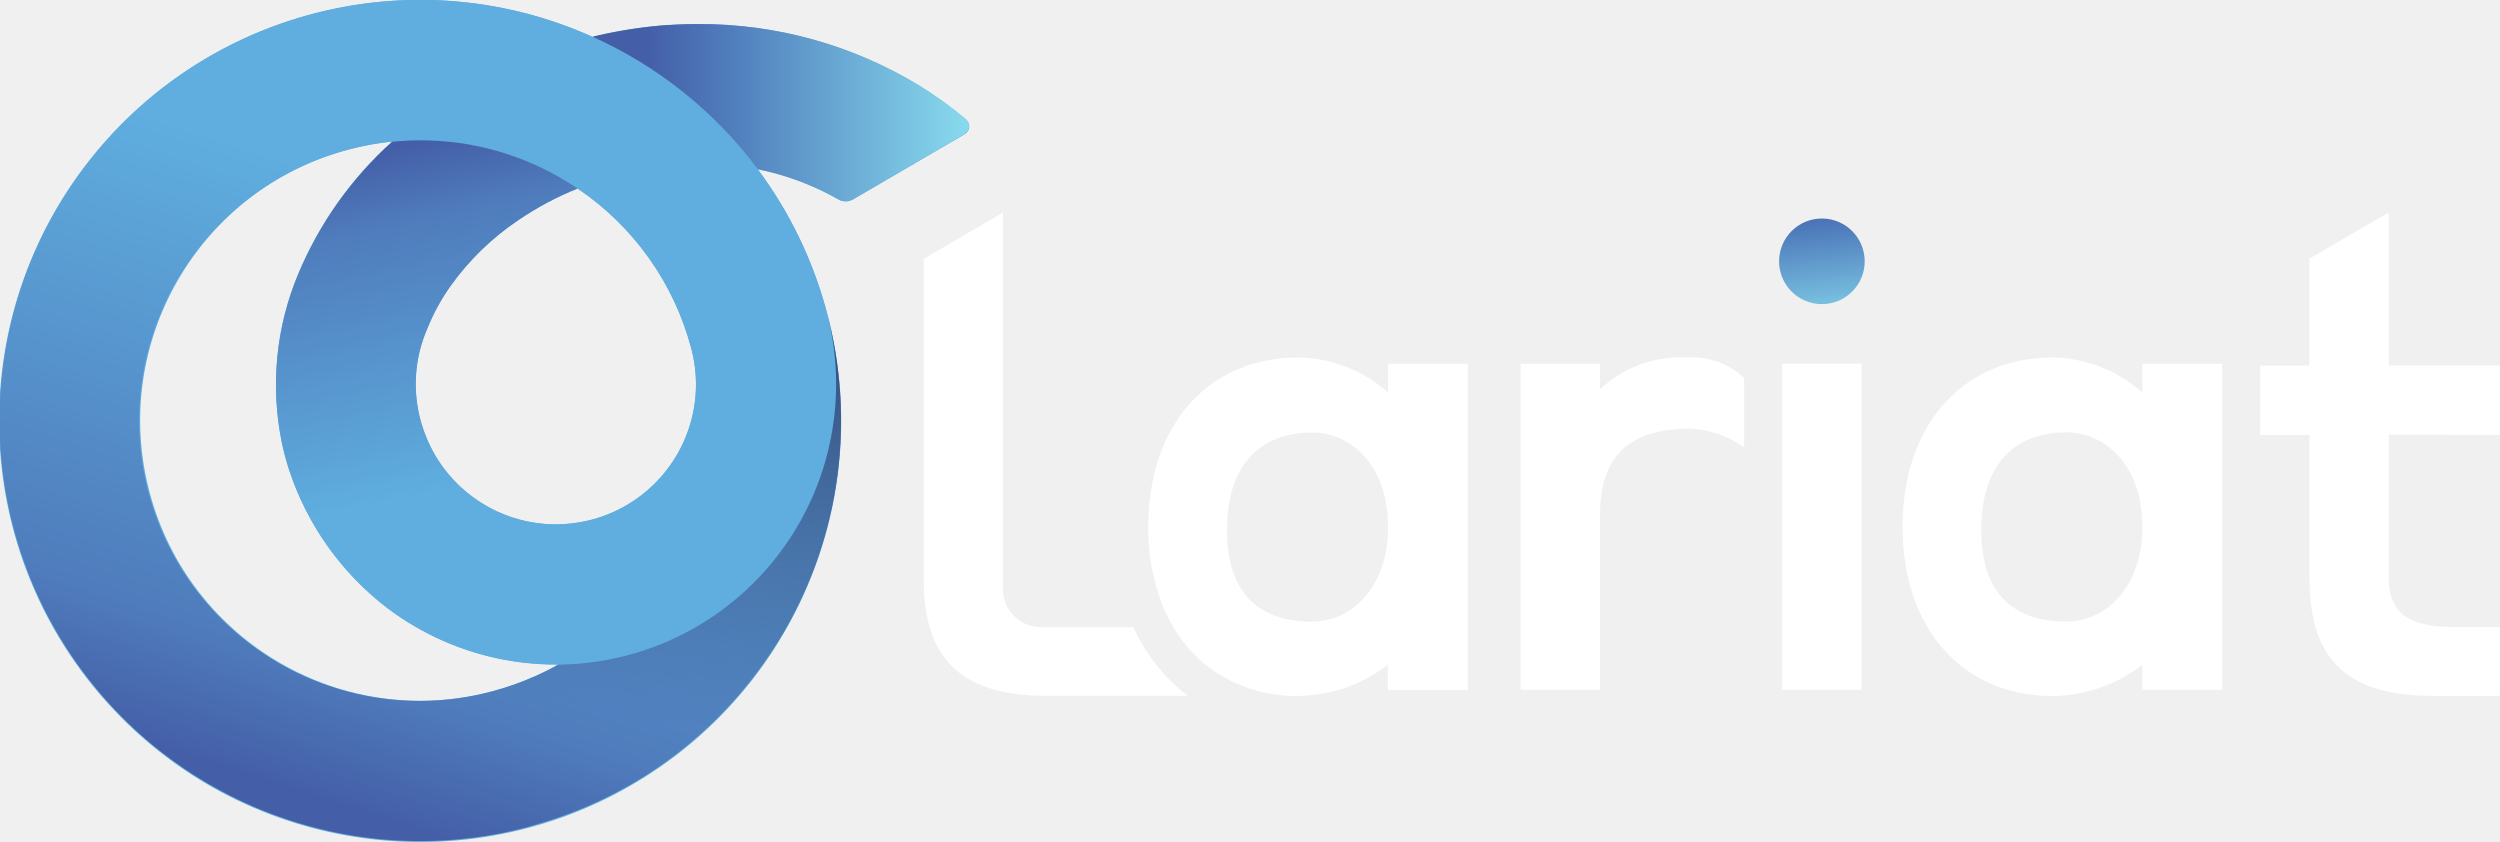
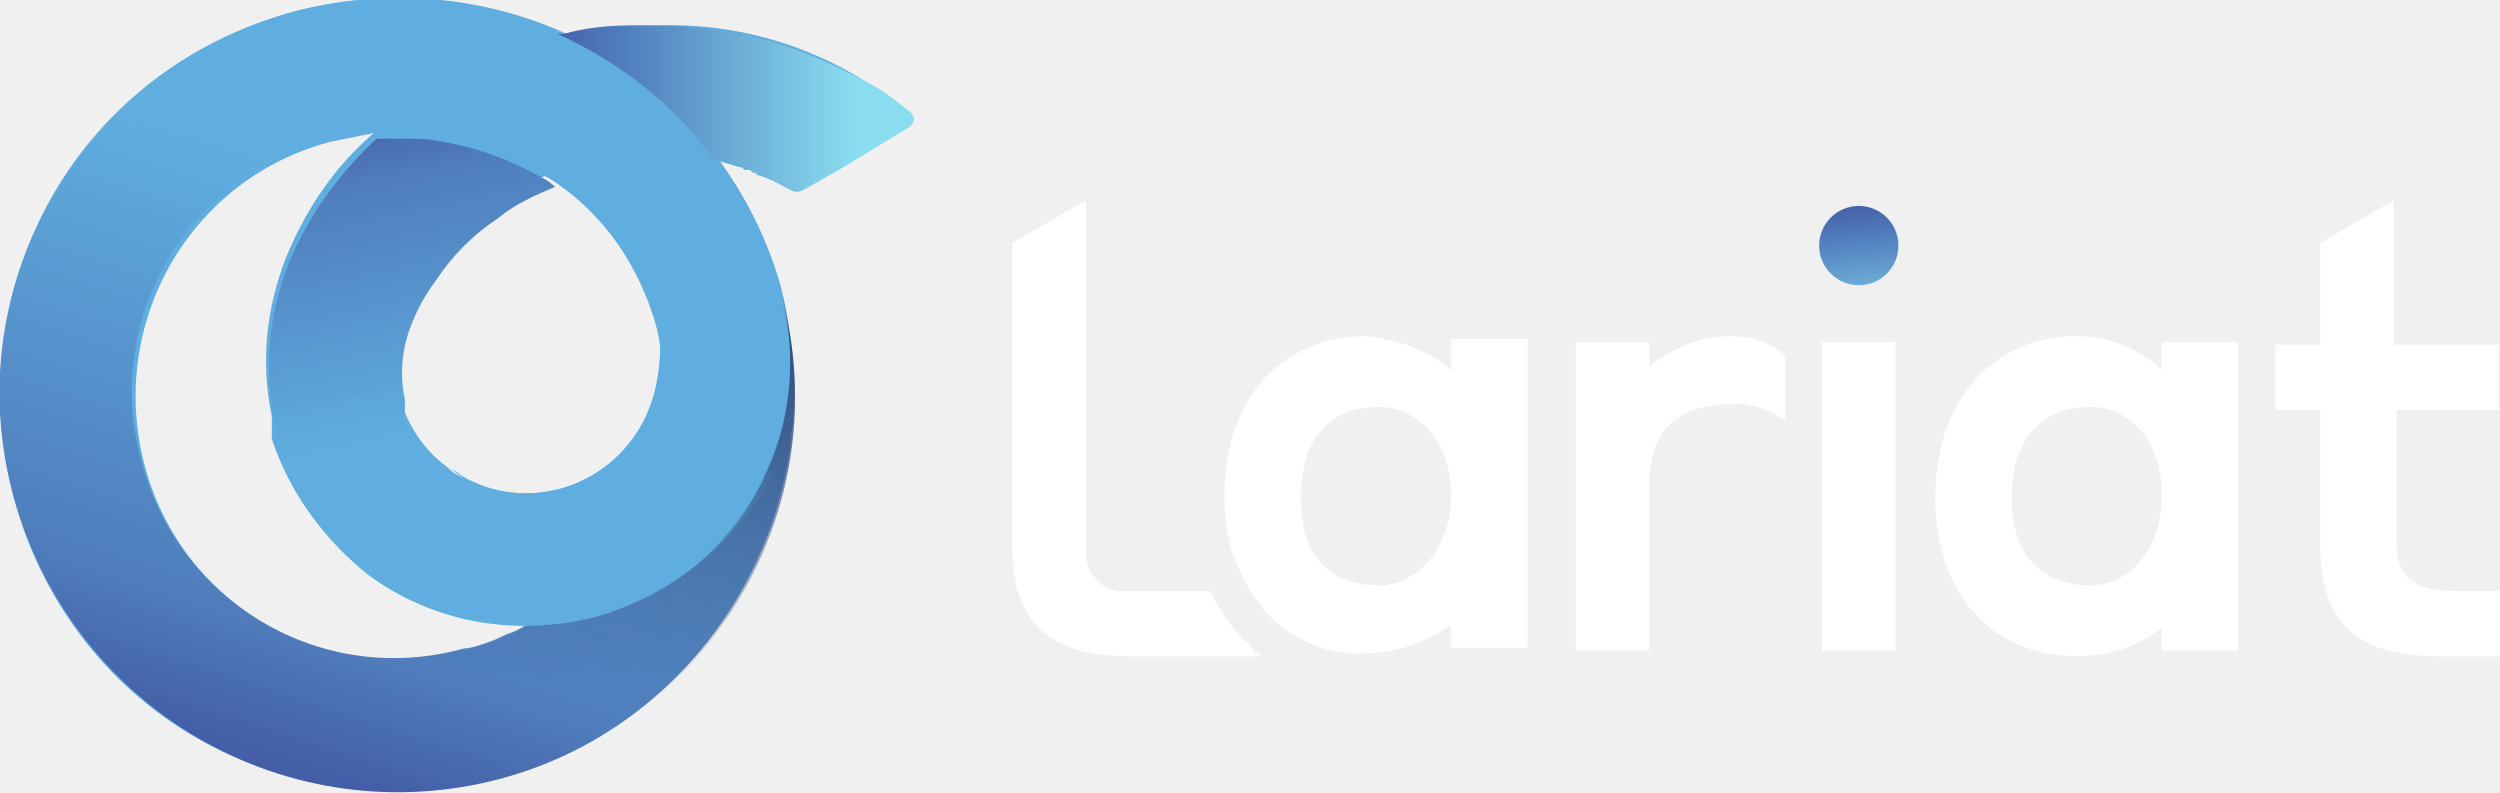
- <svg xmlns="http://www.w3.org/2000/svg" xmlns:xlink="http://www.w3.org/1999/xlink" width="83.23" height="28" viewBox="0 0 83.23 28">
-   <defs>
-     <linearGradient id="linear-gradient" x1="0.5" y1="-0.275" x2="0.5" y2="1.363" gradientUnits="objectBoundingBox">
-       <stop offset="0" stop-color="#445ea7" />
-       <stop offset="0.248" stop-color="#4f7cbc" />
-       <stop offset="1" stop-color="#89ddef" />
+ <svg xmlns="http://www.w3.org/2000/svg" version="1.1" id="Layer_1" x="0px" y="0px" viewBox="0 0 88.3 28" style="enable-background:new 0 0 88.3 28;" xml:space="preserve">
+   <style type="text/css">
+ 	.st0{fill:url(#Ellipse_13_1_);}
+ 	.st1{fill:#FFFFFF;}
+ 	.st2{fill:#5FAEDF;}
+ 	.st3{fill:url(#Path_37984_1_);}
+ 	.st4{fill:url(#Path_37986_1_);}
+ 	.st5{fill:url(#Path_37987_1_);}
+ 	.st6{fill:url(#Path_37988_1_);}
+ </style>
+   <g id="Group_39056" transform="translate(-22974.248 6561.074)">
+     <linearGradient id="Ellipse_13_1_" gradientUnits="userSpaceOnUse" x1="22960.383" y1="-6509.632" x2="22960.383" y2="-6511.27" gradientTransform="matrix(2.8361 -0.2808 -0.2808 -2.8361 -43907.031 -18568.672)">
+       <stop offset="0" style="stop-color:#445EA7" />
+       <stop offset="0.248" style="stop-color:#4F7CBC" />
+       <stop offset="1" style="stop-color:#89DDEF" />
    </linearGradient>
-     <linearGradient id="linear-gradient-2" x1="0.356" y1="0.947" x2="0.577" y2="0.263" gradientUnits="objectBoundingBox">
-       <stop offset="0" stop-color="#445ea7" />
-       <stop offset="0.222" stop-color="#4f7cbc" />
-       <stop offset="0.997" stop-color="#5faedf" />
-     </linearGradient>
-     <linearGradient id="linear-gradient-3" x1="0.366" y1="-0.021" x2="0.507" y2="0.626" gradientUnits="objectBoundingBox">
-       <stop offset="0" stop-color="#445ea7" />
-       <stop offset="0.222" stop-color="#4f7cbc" />
-       <stop offset="0.998" stop-color="#5faedf" />
-     </linearGradient>
-     <linearGradient id="linear-gradient-4" x1="0.6" y1="-0.018" x2="0.452" y2="0.77" gradientUnits="objectBoundingBox">
-       <stop offset="0" stop-color="#364d7f" />
-       <stop offset="0.999" stop-color="#364d7f" stop-opacity="0" />
-     </linearGradient>
-     <linearGradient id="linear-gradient-5" x1="0.141" y1="0.5" x2="1.017" y2="0.5" xlink:href="#linear-gradient" />
-   </defs>
-   <g id="Group_39058" data-name="Group 39058" transform="translate(23005 -6554)">
-     <g id="Group_39056" data-name="Group 39056" transform="translate(-22974.248 6561.074)">
-       <circle id="Ellipse_13" data-name="Ellipse 13" cx="1.425" cy="1.425" r="1.425" transform="translate(28.344 0.348) rotate(-5.655)" fill="url(#linear-gradient)" />
-       <path id="Path_37977" data-name="Path 37977" d="M473.485,347.466v.956a4.62,4.62,0,0,0-2.972-1.165c-3.013,0-5.01,2.245-5.01,5.633a6.952,6.952,0,0,0,.464,2.59,4.914,4.914,0,0,0,1.2,1.8,4.785,4.785,0,0,0,3.341,1.245,4.966,4.966,0,0,0,2.972-1.039v.837h2.661V347.466Zm-2.514,8.589c-1.829,0-2.848-.982-2.848-3.055s1.018-3.243,2.848-3.243c1.247,0,2.514,1.06,2.514,3.139s-1.267,3.155-2.517,3.155Z" transform="translate(-458.026 -342.431)" fill="#fff" />
-       <path id="Path_37978" data-name="Path 37978" d="M597.02,349.626c-2.265.021-2.972,1.164-2.972,2.928v5.767h-2.641V347.466h2.641v.852a3.943,3.943,0,0,1,2.91-1.06,2.5,2.5,0,0,1,1.891.686v2.308A3.337,3.337,0,0,0,597.02,349.626Z" transform="translate(-571.535 -342.431)" fill="#fff" />
-       <path id="Path_37979" data-name="Path 37979" d="M679.844,349.376h2.645v10.855h-2.645Z" transform="translate(-651.264 -344.342)" fill="#fff" />
-       <path id="Path_37980" data-name="Path 37980" d="M725.568,347.257a4.626,4.626,0,0,1,2.973,1.165v-.956h2.66v10.855h-2.66v-.831a4.972,4.972,0,0,1-2.973,1.039c-3.014,0-5.009-2.245-5.009-5.633S722.554,347.257,725.568,347.257Zm.458,8.793c1.247,0,2.515-1.081,2.515-3.16s-1.269-3.139-2.515-3.139c-1.829,0-2.848,1.164-2.848,3.243S724.2,356.05,726.025,356.05Z" transform="translate(-687.971 -342.431)" fill="#fff" />
-       <path id="Path_37981" data-name="Path 37981" d="M398.351,314.364l-4.638,0h-.081c-2.993,0-4.074-1.392-4.074-3.887V299.817l2.636-1.539v12.536a1.267,1.267,0,0,0,1.269,1.264h3.073a6.15,6.15,0,0,0,1.357,1.9l.008.008A5.821,5.821,0,0,0,398.351,314.364Z" transform="translate(-389.558 -298.274)" fill="#fff" />
-       <path id="Path_37982" data-name="Path 37982" d="M849.48,305.645v-2.312h-3.706v-5.092h0l-2.639,1.539v3.558H841.5v2.308h1.641v4.8c0,2.495,1.081,3.887,4.074,3.887h2.268v-2.292H847.9c-1.6,0-2.12-.6-2.12-1.6v-4.8Z" transform="translate(-797.003 -298.241)" fill="#fff" />
-     </g>
-     <g id="Group_39057" data-name="Group 39057" transform="translate(-23005 6554)">
-       <path id="Path_37983" data-name="Path 37983" d="M107.813,229.239l-.009-.006a14.039,14.039,0,0,0-7.365-2.042c-.238,0-.474.006-.708.017-.078,0-.156.008-.233.014l-.064,0a15.661,15.661,0,0,0-2.269.338l-.032.008L97,227.6l-.06.016h0a14.017,14.017,0,1,0,7.847,9.355c-.017-.068-.034-.137-.053-.2a13.941,13.941,0,0,0-2.288-4.737l0-.006a8.884,8.884,0,0,1,.974.254l.038.013c.052.017.105.033.158.052l.088.031c.065.023.129.046.193.072.042.016.085.033.126.05a8.582,8.582,0,0,1,1.1.53.488.488,0,0,0,.488,0l1.383-.808,2.341-1.368a.3.3,0,0,0,.042-.482A12.754,12.754,0,0,0,107.813,229.239ZM95.032,248.9a9.46,9.46,0,0,1-1.407.5,9.331,9.331,0,1,1-4.83-18.027,9.5,9.5,0,0,1,1.468-.272,12.307,12.307,0,0,0-3.128,4.413s0,0,0,0a9.552,9.552,0,0,0-.542,5.608c.006.031.013.06.02.091s.014.062.022.094c.011.049.024.1.035.148l.012.046.024.09c.008.031.017.061.025.091l.013.045c.014.049.029.1.043.146.009.032.019.062.028.093l.029.088a9.563,9.563,0,0,0,3.274,4.586l0,0a9.341,9.341,0,0,0,5.688,1.869Q95.428,248.727,95.032,248.9Zm4.726-7.389a4.666,4.666,0,0,1-6.374,1.707,4.8,4.8,0,0,1-.442-.288,4.611,4.611,0,0,1-1.618-2.183c-.007-.018-.014-.035-.02-.054l-.015-.042-.024-.074c-.006-.02-.013-.04-.019-.061s-.01-.031-.014-.047,0-.018-.008-.027-.011-.037-.016-.056l-.015-.056-.006-.028c0-.016-.009-.032-.012-.048l-.015-.061c0-.022-.009-.042-.013-.064a4.617,4.617,0,0,1,.285-2.8l0,0a6.819,6.819,0,0,1,.789-1.442,8.808,8.808,0,0,1,2.239-2.168,10.345,10.345,0,0,1,1.976-1.054,9.28,9.28,0,0,1,3.784,5.314A4.637,4.637,0,0,1,99.758,241.514Z" transform="translate(-77.21 -226.389)" fill="#5faedf" />
-       <g id="Group_39035" data-name="Group 39035" transform="translate(0 0)">
-         <path id="Path_37984" data-name="Path 37984" d="M94.835,253.908a14,14,0,1,1,2.1-26.292q-.2.049-.407.1a15.042,15.042,0,0,0-6.266,3.384,9.41,9.41,0,0,0-1.468.272,9.331,9.331,0,1,0,4.83,18.026,9.4,9.4,0,0,0,1.407-.5q.4-.176.773-.389a9.333,9.333,0,0,0,8.925-11.748,14,14,0,0,1-9.9,17.142Z" transform="translate(-77.213 -226.389)" fill="url(#linear-gradient-2)" />
-         <path id="Path_37985" data-name="Path 37985" d="M220.473,255.44a11.225,11.225,0,0,1-1.341.274,10.392,10.392,0,0,1-2.238.074,8.805,8.805,0,0,1-3.024-.758,6.841,6.841,0,0,1-1.4-.851,4.765,4.765,0,0,0,.442.289,4.666,4.666,0,0,0,6.839-5.248,9.284,9.284,0,0,0-3.784-5.314q-.275-.185-.564-.352a9.307,9.307,0,0,0-3.384-1.165,9.185,9.185,0,0,0-1.365-.088q-.432,0-.863.049a15.042,15.042,0,0,1,6.266-3.384q.2-.055.407-.1a13.963,13.963,0,0,1,7.794,9.149,9.287,9.287,0,0,1-.319,5.8q-.1.069-.194.136A10.673,10.673,0,0,1,220.473,255.44Z" transform="translate(-196.739 -237.634)" fill="#5faedf" />
-         <path id="Path_37986" data-name="Path 37986" d="M182.213,290.915a9.3,9.3,0,0,1-8.015-1.549l0,0a9.559,9.559,0,0,1-3.274-4.586c-.01-.029-.019-.058-.028-.088l-.028-.092q-.022-.073-.043-.146l-.013-.045-.025-.09-.024-.09-.011-.045q-.019-.074-.036-.148c-.007-.031-.015-.063-.021-.094s-.013-.06-.02-.09a9.558,9.558,0,0,1,.542-5.608v0a12.285,12.285,0,0,1,3.128-4.413q.431-.045.863-.049a9.181,9.181,0,0,1,1.365.088,9.307,9.307,0,0,1,3.384,1.165q.289.167.564.352a10.39,10.39,0,0,0-1.975,1.054,8.81,8.81,0,0,0-2.239,2.169,6.822,6.822,0,0,0-.789,1.442v0a4.62,4.62,0,0,0-.285,2.8c0,.021.009.042.014.063l.014.062c0,.016.008.032.012.048l.007.027.015.056.016.056.008.027c0,.016.009.032.014.047l.019.061c.008.025.016.049.024.074s.009.029.015.043l.019.054a4.618,4.618,0,0,0,1.618,2.182,6.841,6.841,0,0,0,1.4.851,8.805,8.805,0,0,0,3.023.758,10.393,10.393,0,0,0,2.238-.074,11.23,11.23,0,0,0,1.341-.274,10.673,10.673,0,0,0,3.273-1.488q.1-.067.194-.136A9.317,9.317,0,0,1,182.213,290.915Z" transform="translate(-161.291 -269.11)" fill="url(#linear-gradient-3)" />
-         <path id="Path_37987" data-name="Path 37987" d="M211.3,348.935a13.984,13.984,0,0,0,9.9-17.142,9.34,9.34,0,0,1-8.925,11.748q-.376.213-.773.389a9.4,9.4,0,0,1-1.407.5,9.27,9.27,0,0,1-3.7.233" transform="translate(-193.679 -321.416)" fill="url(#linear-gradient-4)" />
-         <path id="Path_37988" data-name="Path 37988" d="M290.019,237.711a.3.3,0,0,1-.042.482l-2.341,1.368-1.383.808a.488.488,0,0,1-.488,0,8.582,8.582,0,0,0-1.1-.53c-.041-.017-.084-.034-.126-.05-.064-.026-.128-.049-.193-.072l-.088-.031c-.052-.019-.105-.035-.158-.052l-.038-.013a8.884,8.884,0,0,0-.974-.254,14.024,14.024,0,0,0-5.5-4.407l.06-.016.134-.031.033-.008a15.659,15.659,0,0,1,2.269-.338l.064,0c.078-.006.156-.01.233-.014.234-.011.47-.017.708-.017a14.039,14.039,0,0,1,7.365,2.042l.009.006A12.754,12.754,0,0,1,290.019,237.711Z" transform="translate(-257.86 -233.736)" fill="url(#linear-gradient-5)" />
-       </g>
+     <circle id="Ellipse_13" class="st0" cx="23039.9" cy="-6552.4" r="1.4" />
+     <path id="Path_37977" class="st1" d="M23025.5-6549v1c-0.8-0.7-1.9-1.1-3-1.2c-3,0-5,2.2-5,5.6c0,0.9,0.1,1.8,0.5,2.6   c0.3,0.7,0.7,1.3,1.2,1.8c0.9,0.8,2.1,1.3,3.3,1.2c1.1,0,2.1-0.4,3-1v0.8h2.7v-10.9H23025.5z M23023-6540.4c-1.8,0-2.8-1-2.8-3.1   c0-2.1,1-3.2,2.8-3.2c1.2,0,2.5,1.1,2.5,3.1S23024.2-6540.4,23023-6540.4L23023-6540.4z" />
+     <path id="Path_37978" class="st1" d="M23035.5-6546.8c-2.3,0-3,1.2-3,2.9v5.8h-2.6v-10.9h2.6v0.9c0.8-0.7,1.8-1.1,2.9-1.1   c0.7,0,1.4,0.2,1.9,0.7v2.3C23036.8-6546.6,23036.2-6546.8,23035.5-6546.8z" />
+     <path id="Path_37979" class="st1" d="M23038.6-6549h2.6v10.9h-2.6V-6549z" />
+     <path id="Path_37980" class="st1" d="M23047.6-6549.2c1.1,0,2.2,0.4,3,1.2v-1h2.7v10.9h-2.7v-0.8c-0.9,0.7-1.9,1-3,1   c-3,0-5-2.2-5-5.6C23042.6-6546.9,23044.6-6549.2,23047.6-6549.2z M23048.1-6540.4c1.2,0,2.5-1.1,2.5-3.2s-1.3-3.1-2.5-3.1   c-1.8,0-2.8,1.2-2.8,3.2S23046.3-6540.4,23048.1-6540.4L23048.1-6540.4z" />
+     <path id="Path_37981" class="st1" d="M23018.8-6537.9h-4.6h-0.1c-3,0-4.1-1.4-4.1-3.9v-10.7l2.6-1.5v12.5c0,0.7,0.6,1.3,1.3,1.3   h3.1c0.3,0.7,0.8,1.4,1.4,1.9l0,0C23018.5-6538.1,23018.7-6538,23018.8-6537.9z" />
+     <path id="Path_37982" class="st1" d="M23062.5-6546.6v-2.3h-3.7v-5.1l0,0l-2.6,1.5v3.6h-1.6v2.3h1.6v4.8c0,2.5,1.1,3.9,4.1,3.9h2.3   v-2.3h-1.6c-1.6,0-2.1-0.6-2.1-1.6v-4.8L23062.5-6546.6z" />
+   </g>
+   <g id="Group_39057" transform="translate(-23005 6554)">
+     <path id="Path_37983" class="st2" d="M23035.6-6551.1L23035.6-6551.1c-2.2-1.4-4.8-2.1-7.4-2c-0.2,0-0.5,0-0.7,0   c-0.1,0-0.2,0-0.2,0h-0.1c-0.8,0.1-1.5,0.2-2.3,0.3l0,0l-0.1,0l-0.1,0l0,0c-7.1-3.2-15.4,0-18.5,7s0,15.4,7,18.5   c7.1,3.2,15.4,0,18.5-7c1.3-2.9,1.6-6.1,0.8-9.2c0-0.1,0-0.1-0.1-0.2c-0.5-1.7-1.2-3.3-2.3-4.7v0c0.3,0.1,0.7,0.2,1,0.3l0,0   c0.1,0,0.1,0,0.2,0.1l0.1,0c0.1,0,0.1,0,0.2,0.1c0,0,0.1,0,0.1,0c0.4,0.2,0.7,0.3,1.1,0.5c0.2,0.1,0.3,0.1,0.5,0l1.4-0.8l2.3-1.4   c0.1-0.1,0.2-0.3,0.1-0.4c0,0,0,0-0.1-0.1C23036.7-6550.4,23036.2-6550.8,23035.6-6551.1z M23022.9-6531.5   c-0.5,0.2-0.9,0.4-1.4,0.5c-5,1.3-10.1-1.6-11.4-6.6c-1.3-5,1.6-10.1,6.6-11.4c0.5-0.1,1-0.2,1.5-0.3c-1.4,1.2-2.4,2.7-3.1,4.4l0,0   c-0.7,1.8-0.9,3.7-0.5,5.6c0,0,0,0.1,0,0.1c0,0,0,0.1,0,0.1c0,0,0,0.1,0,0.1l0,0l0,0.1c0,0,0,0.1,0,0.1l0,0c0,0,0,0.1,0,0.1   c0,0,0,0.1,0,0.1l0,0.1c0.6,1.8,1.7,3.4,3.3,4.6l0,0c1.6,1.2,3.6,1.9,5.7,1.9C23023.4-6531.7,23023.1-6531.6,23022.9-6531.5z    M23027.6-6538.9c-1.3,2.2-4.1,3-6.4,1.7c-0.2-0.1-0.3-0.2-0.4-0.3c-0.7-0.5-1.3-1.3-1.6-2.2c0,0,0,0,0-0.1l0,0l0-0.1   c0,0,0,0,0-0.1s0,0,0,0c0,0,0,0,0,0c0,0,0,0,0-0.1l0-0.1l0,0c0,0,0,0,0,0l0-0.1c0,0,0,0,0-0.1c-0.2-0.9-0.1-1.9,0.3-2.8l0,0   c0.2-0.5,0.5-1,0.8-1.4c0.6-0.9,1.4-1.6,2.2-2.2c0.6-0.4,1.3-0.8,2-1.1c1.9,1.3,3.2,3.1,3.8,5.3   C23028.4-6541.2,23028.2-6539.9,23027.6-6538.9L23027.6-6538.9z" />
+     <g id="Group_39035" transform="translate(0 0)">
+       <linearGradient id="Path_37984_1_" gradientUnits="userSpaceOnUse" x1="22983.211" y1="-6492.154" x2="22983.432" y2="-6491.47" gradientTransform="matrix(28.0109 0 0 -28.0035 -620764.938 -188330.469)">
+         <stop offset="0" style="stop-color:#445EA7" />
+         <stop offset="0.222" style="stop-color:#4F7CBC" />
+         <stop offset="0.997" style="stop-color:#5FAEDF" />
+       </linearGradient>
+       <path id="Path_37984" class="st3" d="M23022.7-6526.5c-7.5,2-15.1-2.4-17.2-9.9s2.4-15.1,9.9-17.2c3.1-0.8,6.4-0.6,9.4,0.7    c-0.1,0-0.3,0.1-0.4,0.1c-2.3,0.6-4.5,1.8-6.3,3.4c-0.5,0.1-1,0.1-1.5,0.3c-5,1.3-8,6.4-6.6,11.4c1.3,5,6.4,8,11.4,6.6    c0,0,0,0,0.1,0c0.5-0.1,1-0.3,1.4-0.5c0.3-0.1,0.5-0.2,0.8-0.4c5.2,0,9.3-4.3,9.2-9.4c0-0.8-0.1-1.6-0.3-2.3    C23034.5-6536.2,23030.1-6528.5,23022.7-6526.5L23022.7-6526.5z" />
+       <path id="Path_37985" class="st2" d="M23028.8-6536.2c-0.4,0.1-0.9,0.2-1.3,0.3c-0.7,0.1-1.5,0.1-2.2,0.1c-1-0.1-2.1-0.3-3-0.8    c-0.5-0.2-1-0.5-1.4-0.9c0.1,0.1,0.3,0.2,0.4,0.3c2.2,1.3,5.1,0.5,6.4-1.7c0.6-1.1,0.8-2.3,0.5-3.5c-0.6-2.2-1.9-4.1-3.8-5.3    c-0.2-0.1-0.4-0.2-0.6-0.4c-1-0.6-2.2-1-3.4-1.2c-0.5-0.1-0.9-0.1-1.4-0.1c-0.3,0-0.6,0-0.9,0c1.8-1.6,3.9-2.8,6.3-3.4    c0.1,0,0.3-0.1,0.4-0.1c3.8,1.7,6.7,5.1,7.8,9.1c0.5,1.9,0.4,4-0.3,5.8c-0.1,0-0.1,0.1-0.2,0.1    C23031-6537,23029.9-6536.5,23028.8-6536.2z" />
+       <linearGradient id="Path_37986_1_" gradientUnits="userSpaceOnUse" x1="22983.676" y1="-6491.919" x2="22983.818" y2="-6492.567" gradientTransform="matrix(18.018 0 0 -17.4545 -391098.125 -119862.891)">
+         <stop offset="0" style="stop-color:#445EA7" />
+         <stop offset="0.222" style="stop-color:#4F7CBC" />
+         <stop offset="0.998" style="stop-color:#5FAEDF" />
+       </linearGradient>
+       <path id="Path_37986" class="st4" d="M23026-6532.2c-2.8,0.7-5.7,0.2-8-1.5l0,0c-1.5-1.2-2.7-2.8-3.3-4.6c0,0,0-0.1,0-0.1l0-0.1    c0,0,0-0.1,0-0.1l0,0l0-0.1l0-0.1l0,0c0,0,0-0.1,0-0.1c0,0,0-0.1,0-0.1c0,0,0-0.1,0-0.1c-0.4-1.9-0.2-3.8,0.5-5.6l0,0    c0.7-1.7,1.8-3.2,3.1-4.4c0.3,0,0.6,0,0.9,0c0.5,0,0.9,0,1.4,0.1c1.2,0.2,2.3,0.6,3.4,1.2c0.2,0.1,0.4,0.2,0.6,0.4    c-0.7,0.3-1.4,0.6-2,1.1c-0.9,0.6-1.6,1.3-2.2,2.2c-0.3,0.4-0.6,0.9-0.8,1.4l0,0c-0.4,0.9-0.5,1.9-0.3,2.8c0,0,0,0,0,0.1l0,0.1    c0,0,0,0,0,0l0,0l0,0.1l0,0.1l0,0c0,0,0,0,0,0l0,0.1c0,0,0,0,0,0.1c0,0,0,0,0,0l0,0.1c0.3,0.9,0.9,1.6,1.6,2.2    c0.4,0.3,0.9,0.6,1.4,0.9c1,0.4,2,0.7,3,0.8c0.7,0.1,1.5,0,2.2-0.1c0.5-0.1,0.9-0.2,1.3-0.3c1.2-0.3,2.3-0.8,3.3-1.5    c0.1,0,0.1-0.1,0.2-0.1C23031.2-6535,23028.8-6533,23026-6532.2z" />
+       <linearGradient id="Path_37987_1_" gradientUnits="userSpaceOnUse" x1="22984.139" y1="-6491.958" x2="22983.99" y2="-6492.746" gradientTransform="matrix(15.2879 0 0 -17.142 -328353.406 -117829.062)">
+         <stop offset="0" style="stop-color:#364D7F" />
+         <stop offset="0.999" style="stop-color:#364D7F;stop-opacity:0" />
+       </linearGradient>
+       <path id="Path_37987" class="st5" d="M23022.7-6526.5c7.5-2,11.9-9.7,9.9-17.1c0,0,0,0,0,0c1.3,5-1.6,10.1-6.6,11.4    c-0.8,0.2-1.5,0.3-2.3,0.3c-0.3,0.1-0.5,0.3-0.8,0.4c-0.5,0.2-0.9,0.4-1.4,0.5c-1.2,0.3-2.5,0.4-3.7,0.2" />
+       <linearGradient id="Path_37988_1_" gradientUnits="userSpaceOnUse" x1="22984.01" y1="-6496.257" x2="22984.887" y2="-6496.257" gradientTransform="matrix(12.5332 0 0 -5.8986 -265037.438 -44869)">
+         <stop offset="0" style="stop-color:#445EA7" />
+         <stop offset="0.248" style="stop-color:#4F7CBC" />
+         <stop offset="1" style="stop-color:#89DDEF" />
+       </linearGradient>
+       <path id="Path_37988" class="st6" d="M23037.2-6550c0.1,0.1,0.1,0.3,0,0.4c0,0,0,0-0.1,0.1l-2.3,1.4l-1.4,0.8    c-0.2,0.1-0.3,0.1-0.5,0c-0.4-0.2-0.7-0.4-1.1-0.5c0,0-0.1,0-0.1-0.1c-0.1,0-0.1,0-0.2-0.1l-0.1,0c-0.1,0-0.1,0-0.2-0.1l0,0    c-0.3-0.1-0.6-0.2-1-0.3c-1.4-1.9-3.3-3.4-5.5-4.4l0.1,0l0.1,0l0,0c0.7-0.2,1.5-0.3,2.3-0.3h0.1c0.1,0,0.2,0,0.2,0    c0.2,0,0.5,0,0.7,0c2.6,0,5.1,0.7,7.4,2l0,0C23036.2-6550.8,23036.7-6550.4,23037.2-6550z" />
    </g>
  </g>
</svg>
